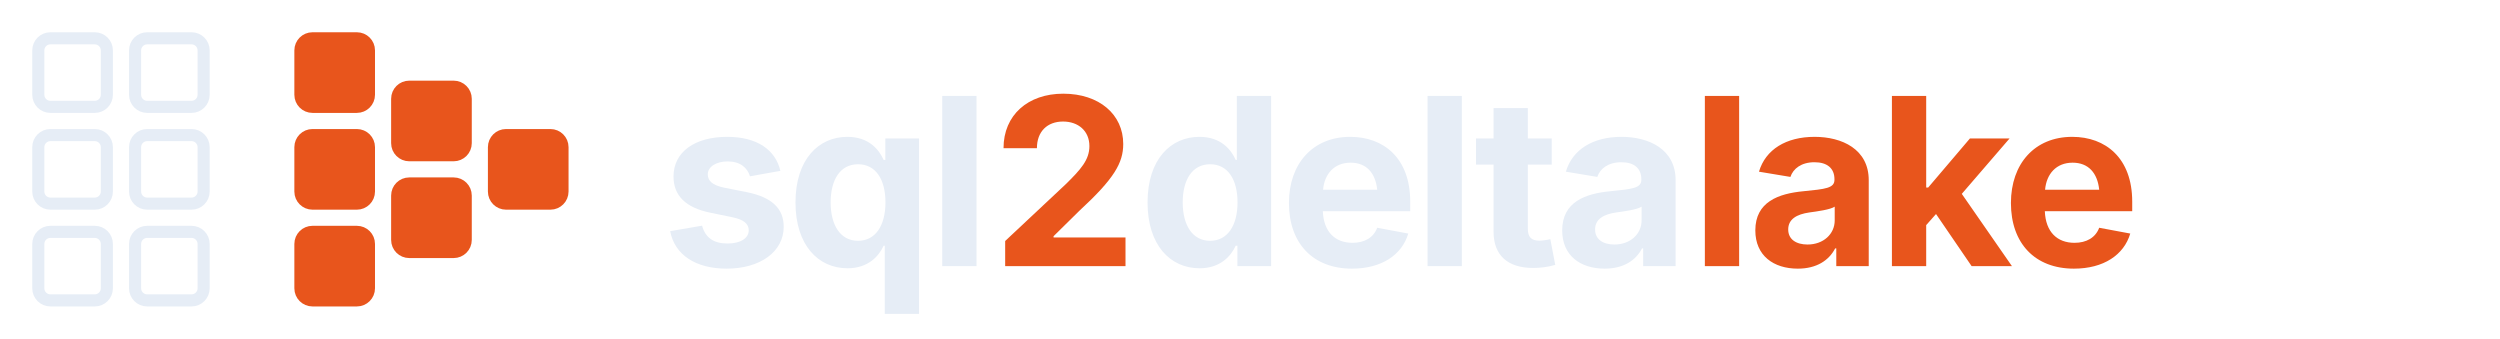
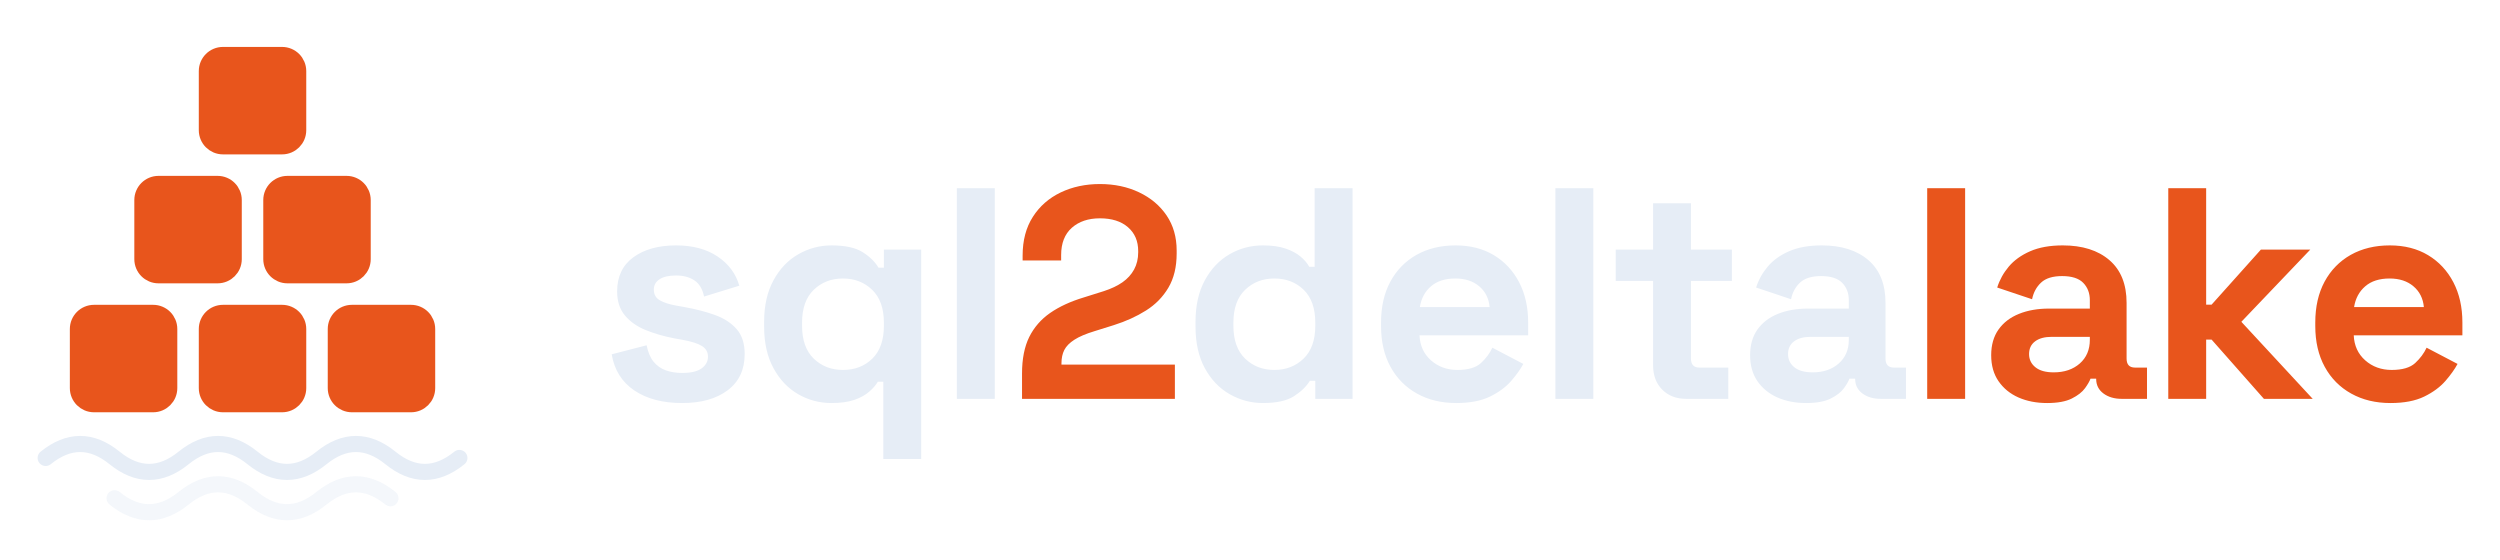
- <svg xmlns="http://www.w3.org/2000/svg" viewBox="26 38 620 84" width="620" height="84" role="img" aria-label="sql2deltalake">
-   <g fill="none" stroke="#E6EDF6" stroke-width="3">
-     <rect x="35.5" y="47.5" width="17" height="17" rx="3" />
-     <rect x="35.5" y="71.5" width="17" height="17" rx="3" />
-     <rect x="35.5" y="95.5" width="17" height="17" rx="3" />
-     <rect x="59.5" y="47.5" width="17" height="17" rx="3" />
-     <rect x="59.5" y="71.5" width="17" height="17" rx="3" />
-     <rect x="59.5" y="95.5" width="17" height="17" rx="3" />
+ <svg xmlns="http://www.w3.org/2000/svg" viewBox="-13 -8.5 465.3 103.6" width="465" height="104" role="img" aria-label="sql2deltalake">
+   <g fill="#E8551C" stroke="#E8551C" stroke-width="3">
+     <rect x="13.5" y="25.5" width="17" height="17" rx="3" />
+     <rect x="25.5" y="1.5" width="17" height="17" rx="3" />
+     <rect x="37.5" y="25.5" width="17" height="17" rx="3" />
+     <rect x="1.5" y="49.5" width="17" height="17" rx="3" />
+     <rect x="25.5" y="49.5" width="17" height="17" rx="3" />
+     <rect x="49.5" y="49.5" width="17" height="17" rx="3" />
  </g>
-   <g fill="#E8551C" stroke="#E8551C" stroke-width="3">
-     <rect class="c1" x="100.5" y="47.5" width="17" height="17" rx="3" />
-     <rect class="c1" x="100.5" y="71.5" width="17" height="17" rx="3" />
-     <rect class="c1" x="100.5" y="95.5" width="17" height="17" rx="3" />
-     <rect class="c2" x="124.5" y="59.5" width="17" height="17" rx="3" />
-     <rect class="c2" x="124.5" y="83.5" width="17" height="17" rx="3" />
-     <rect class="c3" x="148.5" y="71.5" width="17" height="17" rx="3" />
-   </g>
-   <text x="190" y="104" font-family="'Space Grotesk','Inter','Segoe UI',Helvetica,Arial,sans-serif" font-size="58" font-weight="700" letter-spacing="-1.5" fill="#E6EDF6">sql<tspan fill="#E8551C">2</tspan>delta<tspan fill="#E8551C">lake</tspan>
-   </text>
+   <path d="M-4.5 76.5Q1.92 71.3 8.33 76.5Q14.75 81.7 21.17 76.5Q27.58 71.3 34 76.5Q40.42 81.7 46.83 76.5Q53.25 71.3 59.67 76.5Q66.08 81.7 72.5 76.5" fill="none" stroke="#E6EDF6" stroke-width="3" stroke-linecap="round" stroke-linejoin="round" />
+   <path opacity=".45" d="M8.33 84Q14.75 89.2 21.17 84Q27.58 78.8 34 84Q40.42 89.2 46.83 84Q53.25 78.8 59.67 84" fill="none" stroke="#E6EDF6" stroke-width="3" stroke-linecap="round" stroke-linejoin="round" />
+   <path fill="#E6EDF6" d="M113.96 66.28Q108.52 66.28 105.05 63.93Q101.58 61.58 100.85 57.21L107.35 55.53Q107.74 57.49 108.66 58.61Q109.59 59.73 110.96 60.21Q112.33 60.68 113.96 60.68Q116.42 60.68 117.6 59.82Q118.77 58.95 118.77 57.66Q118.77 56.37 117.65 55.67Q116.53 54.97 114.07 54.52L112.5 54.24Q109.59 53.68 107.18 52.7Q104.77 51.72 103.32 49.99Q101.86 48.25 101.86 45.51Q101.86 41.36 104.88 39.15Q107.91 36.94 112.84 36.94Q117.48 36.94 120.56 39.01Q123.64 41.08 124.6 44.44L118.04 46.46Q117.6 44.33 116.22 43.44Q114.85 42.54 112.84 42.54Q110.82 42.54 109.76 43.24Q108.69 43.94 108.69 45.17Q108.69 46.52 109.81 47.16Q110.93 47.8 112.84 48.14L114.4 48.42Q117.54 48.98 120.09 49.9Q122.64 50.83 124.12 52.54Q125.6 54.24 125.6 57.16Q125.6 61.52 122.44 63.9Q119.28 66.28 113.96 66.28ZM151.4 76.7V62.31H150.39Q149.83 63.26 148.76 64.18Q147.7 65.11 145.99 65.7Q144.28 66.28 141.76 66.28Q138.4 66.28 135.55 64.63Q132.69 62.98 130.96 59.79Q129.22 56.6 129.22 52.06V51.16Q129.22 46.63 130.96 43.44Q132.69 40.24 135.58 38.59Q138.46 36.94 141.76 36.94Q145.57 36.94 147.56 38.2Q149.55 39.46 150.5 41.08H151.51V37.72H158.45V76.7ZM143.89 60.12Q147.2 60.12 149.35 58.02Q151.51 55.92 151.51 51.89V51.33Q151.51 47.3 149.32 45.2Q147.14 43.1 143.89 43.1Q140.64 43.1 138.46 45.2Q136.28 47.3 136.28 51.33V51.89Q136.28 55.92 138.46 58.02Q140.64 60.12 143.89 60.12ZM165.09 65.5V26.3H172.15V65.5ZM222.05 66.28Q218.75 66.28 215.86 64.63Q212.98 62.98 211.24 59.79Q209.51 56.6 209.51 52.06V51.16Q209.51 46.63 211.24 43.44Q212.98 40.24 215.84 38.59Q218.69 36.94 222.05 36.94Q224.57 36.94 226.28 37.53Q227.99 38.12 229.05 39.01Q230.12 39.91 230.68 40.92H231.68V26.3H238.74V65.5H231.8V62.14H230.79Q229.84 63.71 227.85 65Q225.86 66.28 222.05 66.28ZM224.18 60.12Q227.43 60.12 229.61 58.02Q231.8 55.92 231.8 51.89V51.33Q231.8 47.3 229.64 45.2Q227.48 43.1 224.18 43.1Q220.93 43.1 218.75 45.2Q216.56 47.3 216.56 51.33V51.89Q216.56 55.92 218.75 58.02Q220.93 60.12 224.18 60.12ZM258.04 66.28Q253.89 66.28 250.73 64.52Q247.56 62.76 245.8 59.54Q244.04 56.32 244.04 51.95V51.28Q244.04 46.91 245.77 43.69Q247.51 40.47 250.64 38.7Q253.78 36.94 257.92 36.94Q262.01 36.94 265.04 38.76Q268.06 40.58 269.74 43.8Q271.42 47.02 271.42 51.28V53.68H251.2Q251.32 56.54 253.33 58.33Q255.35 60.12 258.26 60.12Q261.23 60.12 262.63 58.84Q264.03 57.55 264.76 55.98L270.52 59Q269.74 60.46 268.26 62.17Q266.77 63.88 264.31 65.08Q261.84 66.28 258.04 66.28ZM251.26 48.42H264.25Q264.03 46.01 262.32 44.56Q260.61 43.1 257.87 43.1Q255.01 43.1 253.33 44.56Q251.65 46.01 251.26 48.42ZM276.49 65.5V26.3H283.55V65.5ZM300.83 65.5Q298.08 65.5 296.38 63.79Q294.67 62.08 294.67 59.23V43.55H287.72V37.72H294.67V29.1H301.72V37.72H309.34V43.55H301.72V58Q301.72 59.68 303.29 59.68H308.67V65.5ZM323.15 66.28Q320.18 66.28 317.83 65.25Q315.48 64.21 314.1 62.22Q312.73 60.24 312.73 57.38Q312.73 54.52 314.1 52.59Q315.48 50.66 317.91 49.68Q320.35 48.7 323.48 48.7H331.1V47.13Q331.1 45.17 329.87 43.91Q328.64 42.65 325.95 42.65Q323.32 42.65 322.03 43.86Q320.74 45.06 320.35 46.96L313.85 44.78Q314.52 42.65 316.01 40.89Q317.49 39.12 319.98 38.03Q322.48 36.94 326.06 36.94Q331.55 36.94 334.74 39.68Q337.93 42.43 337.93 47.64V58Q337.93 59.68 339.5 59.68H341.74V65.5H337.04Q334.96 65.5 333.62 64.49Q332.28 63.48 332.28 61.8V61.75H331.21Q330.99 62.42 330.2 63.51Q329.42 64.6 327.74 65.44Q326.06 66.28 323.15 66.28ZM324.38 60.57Q327.35 60.57 329.22 58.92Q331.1 57.27 331.1 54.52V53.96H323.99Q322.03 53.96 320.91 54.8Q319.79 55.64 319.79 57.16Q319.79 58.67 320.96 59.62Q322.14 60.57 324.38 60.57Z" />
+   <path fill="#E8551C" d="M177.22 65.5V60.8Q177.22 56.71 178.56 53.99Q179.91 51.28 182.46 49.51Q185 47.75 188.7 46.63L192.45 45.45Q194.52 44.78 195.92 43.8Q197.32 42.82 198.08 41.42Q198.84 40.02 198.84 38.23V38Q198.84 35.2 196.93 33.55Q195.03 31.9 191.72 31.9Q188.48 31.9 186.49 33.66Q184.5 35.43 184.5 38.73V39.74H177.33V38.84Q177.33 34.59 179.24 31.62Q181.14 28.65 184.42 27.08Q187.69 25.52 191.72 25.52Q195.76 25.52 199 27.06Q202.25 28.6 204.13 31.37Q206 34.14 206 37.89V38.45Q206 42.2 204.46 44.81Q202.92 47.41 200.29 49.06Q197.66 50.72 194.3 51.78L190.72 52.9Q188.31 53.63 186.96 54.5Q185.62 55.36 185.09 56.4Q184.56 57.44 184.56 58.89V59.12H205.67V65.5ZM345.69 65.5V26.3H352.75V65.5ZM368.01 66.28Q365.04 66.28 362.69 65.25Q360.34 64.21 358.97 62.22Q357.6 60.24 357.6 57.38Q357.6 54.52 358.97 52.59Q360.34 50.66 362.78 49.68Q365.21 48.7 368.35 48.7H375.96V47.13Q375.96 45.17 374.73 43.91Q373.5 42.65 370.81 42.65Q368.18 42.65 366.89 43.86Q365.6 45.06 365.21 46.96L358.72 44.78Q359.39 42.65 360.87 40.89Q362.36 39.12 364.85 38.03Q367.34 36.94 370.92 36.94Q376.41 36.94 379.6 39.68Q382.8 42.43 382.8 47.64V58Q382.8 59.68 384.36 59.68H386.6V65.5H381.9Q379.83 65.5 378.48 64.49Q377.14 63.48 377.14 61.8V61.75H376.08Q375.85 62.42 375.07 63.51Q374.28 64.6 372.6 65.44Q370.92 66.28 368.01 66.28ZM369.24 60.57Q372.21 60.57 374.09 58.92Q375.96 57.27 375.96 54.52V53.96H368.85Q366.89 53.96 365.77 54.8Q364.65 55.64 364.65 57.16Q364.65 58.67 365.83 59.62Q367 60.57 369.24 60.57ZM390.56 65.5V26.3H397.61V47.97H398.62L407.8 37.72H416.99L404.16 51.16L417.44 65.5H408.36L398.62 54.47H397.61V65.5ZM431.92 66.28Q427.77 66.28 424.61 64.52Q421.44 62.76 419.68 59.54Q417.92 56.32 417.92 51.95V51.28Q417.92 46.91 419.65 43.69Q421.39 40.47 424.52 38.7Q427.66 36.94 431.8 36.94Q435.89 36.94 438.92 38.76Q441.94 40.58 443.62 43.8Q445.3 47.02 445.3 51.28V53.68H425.08Q425.2 56.54 427.21 58.33Q429.23 60.12 432.14 60.12Q435.11 60.12 436.51 58.84Q437.91 57.55 438.64 55.98L444.4 59Q443.62 60.46 442.14 62.17Q440.65 63.88 438.19 65.08Q435.72 66.28 431.92 66.28ZM425.14 48.42H438.13Q437.91 46.01 436.2 44.56Q434.49 43.1 431.75 43.1Q428.89 43.1 427.21 44.56Q425.53 46.01 425.14 48.42Z" />
</svg>
